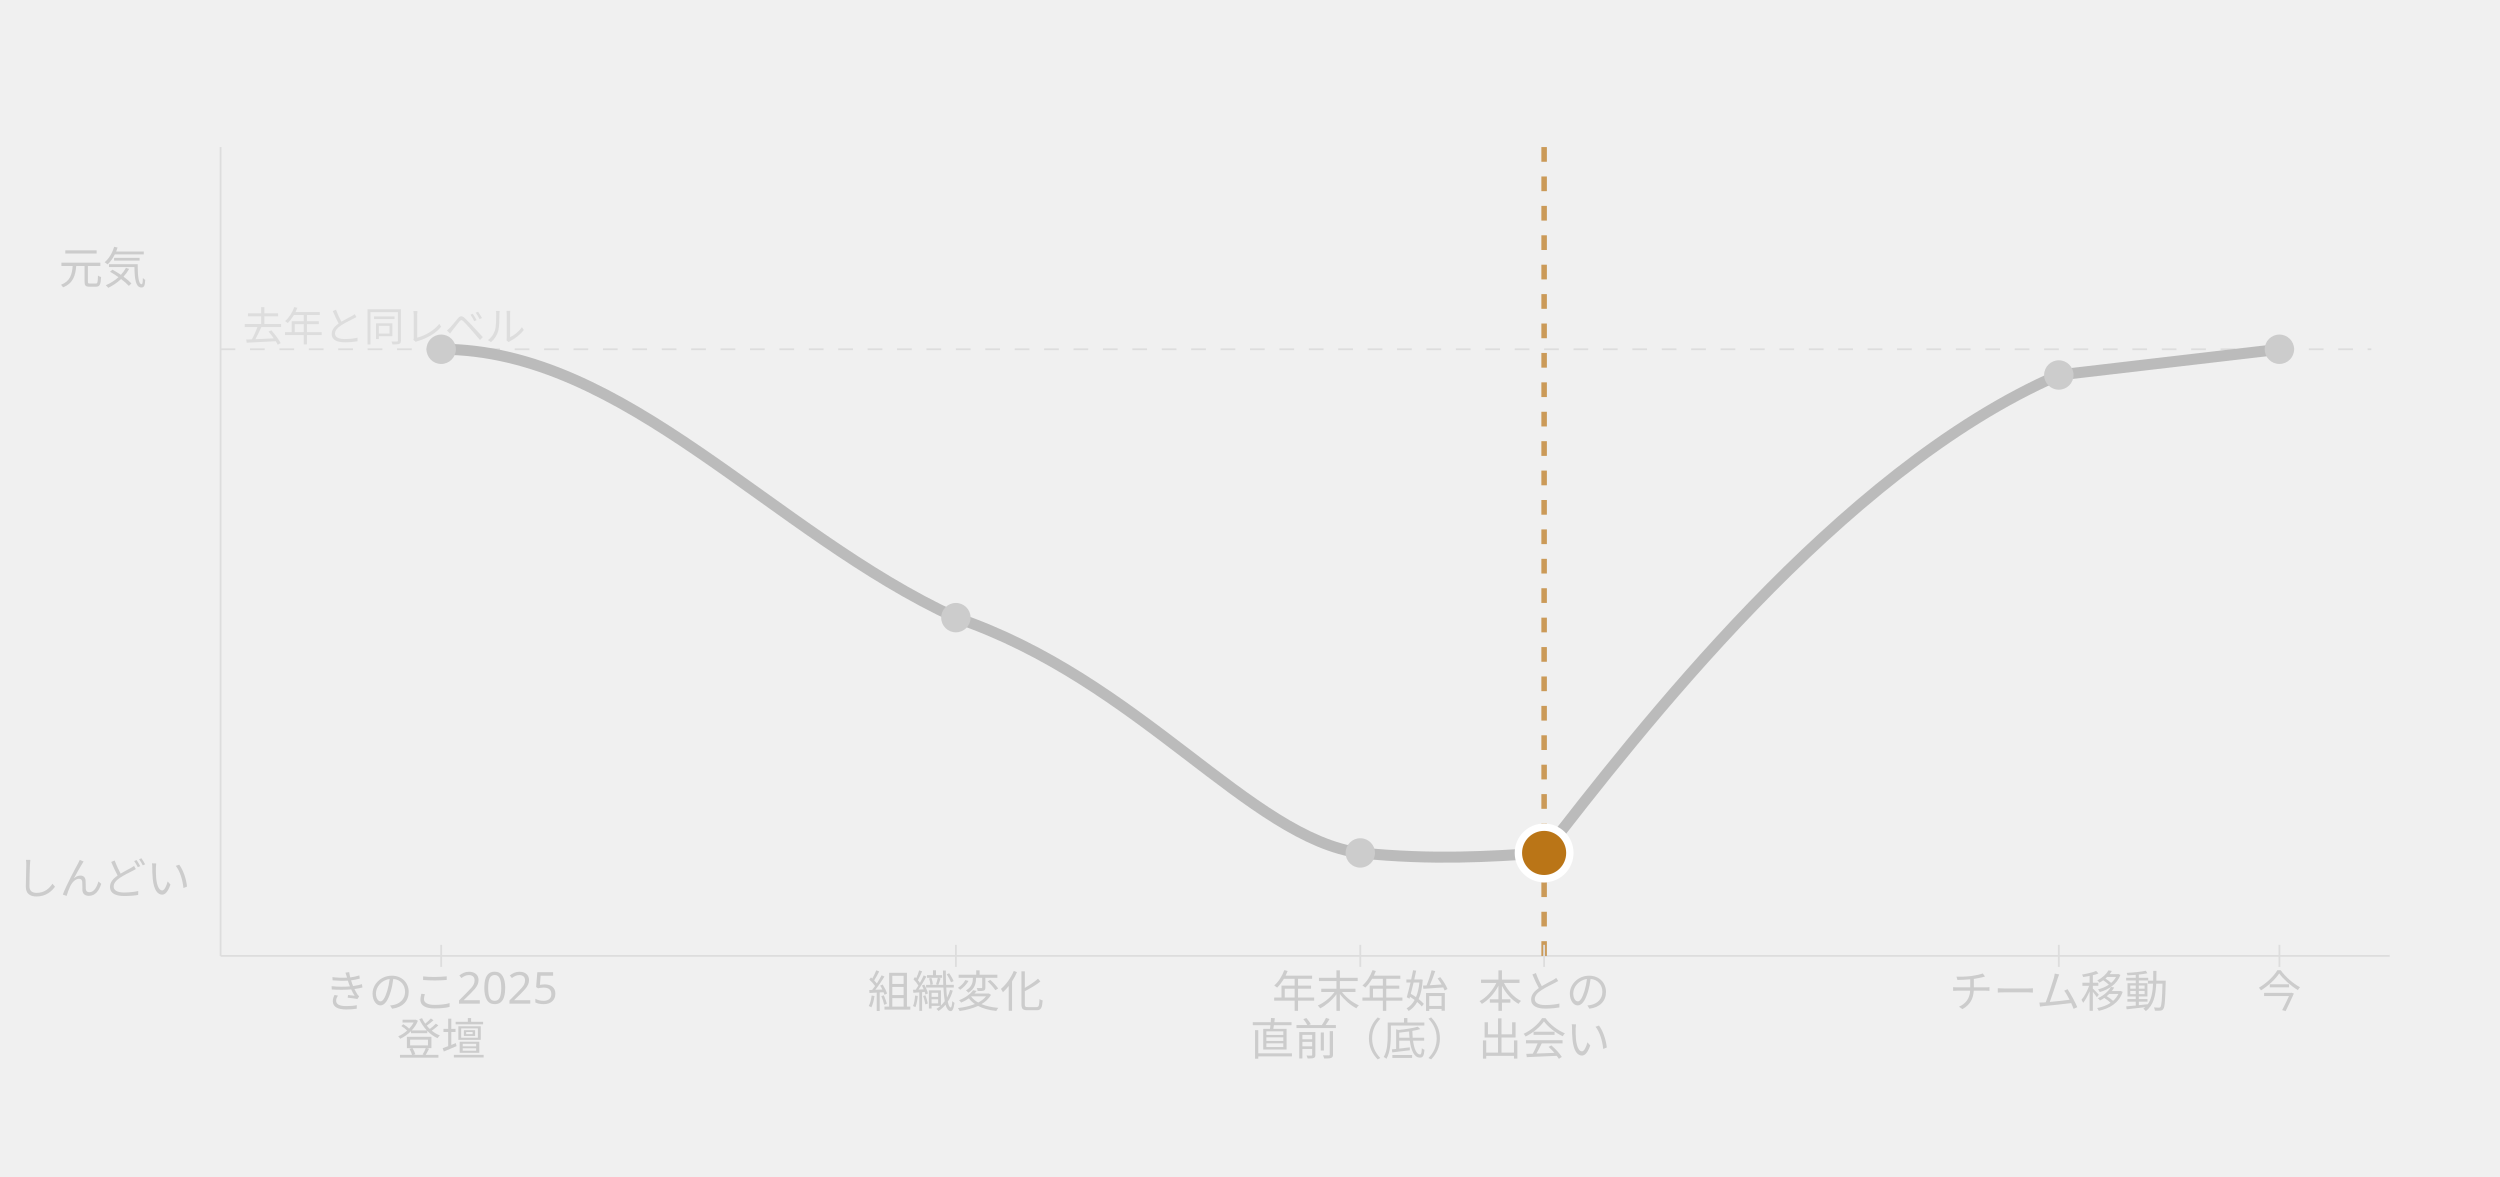
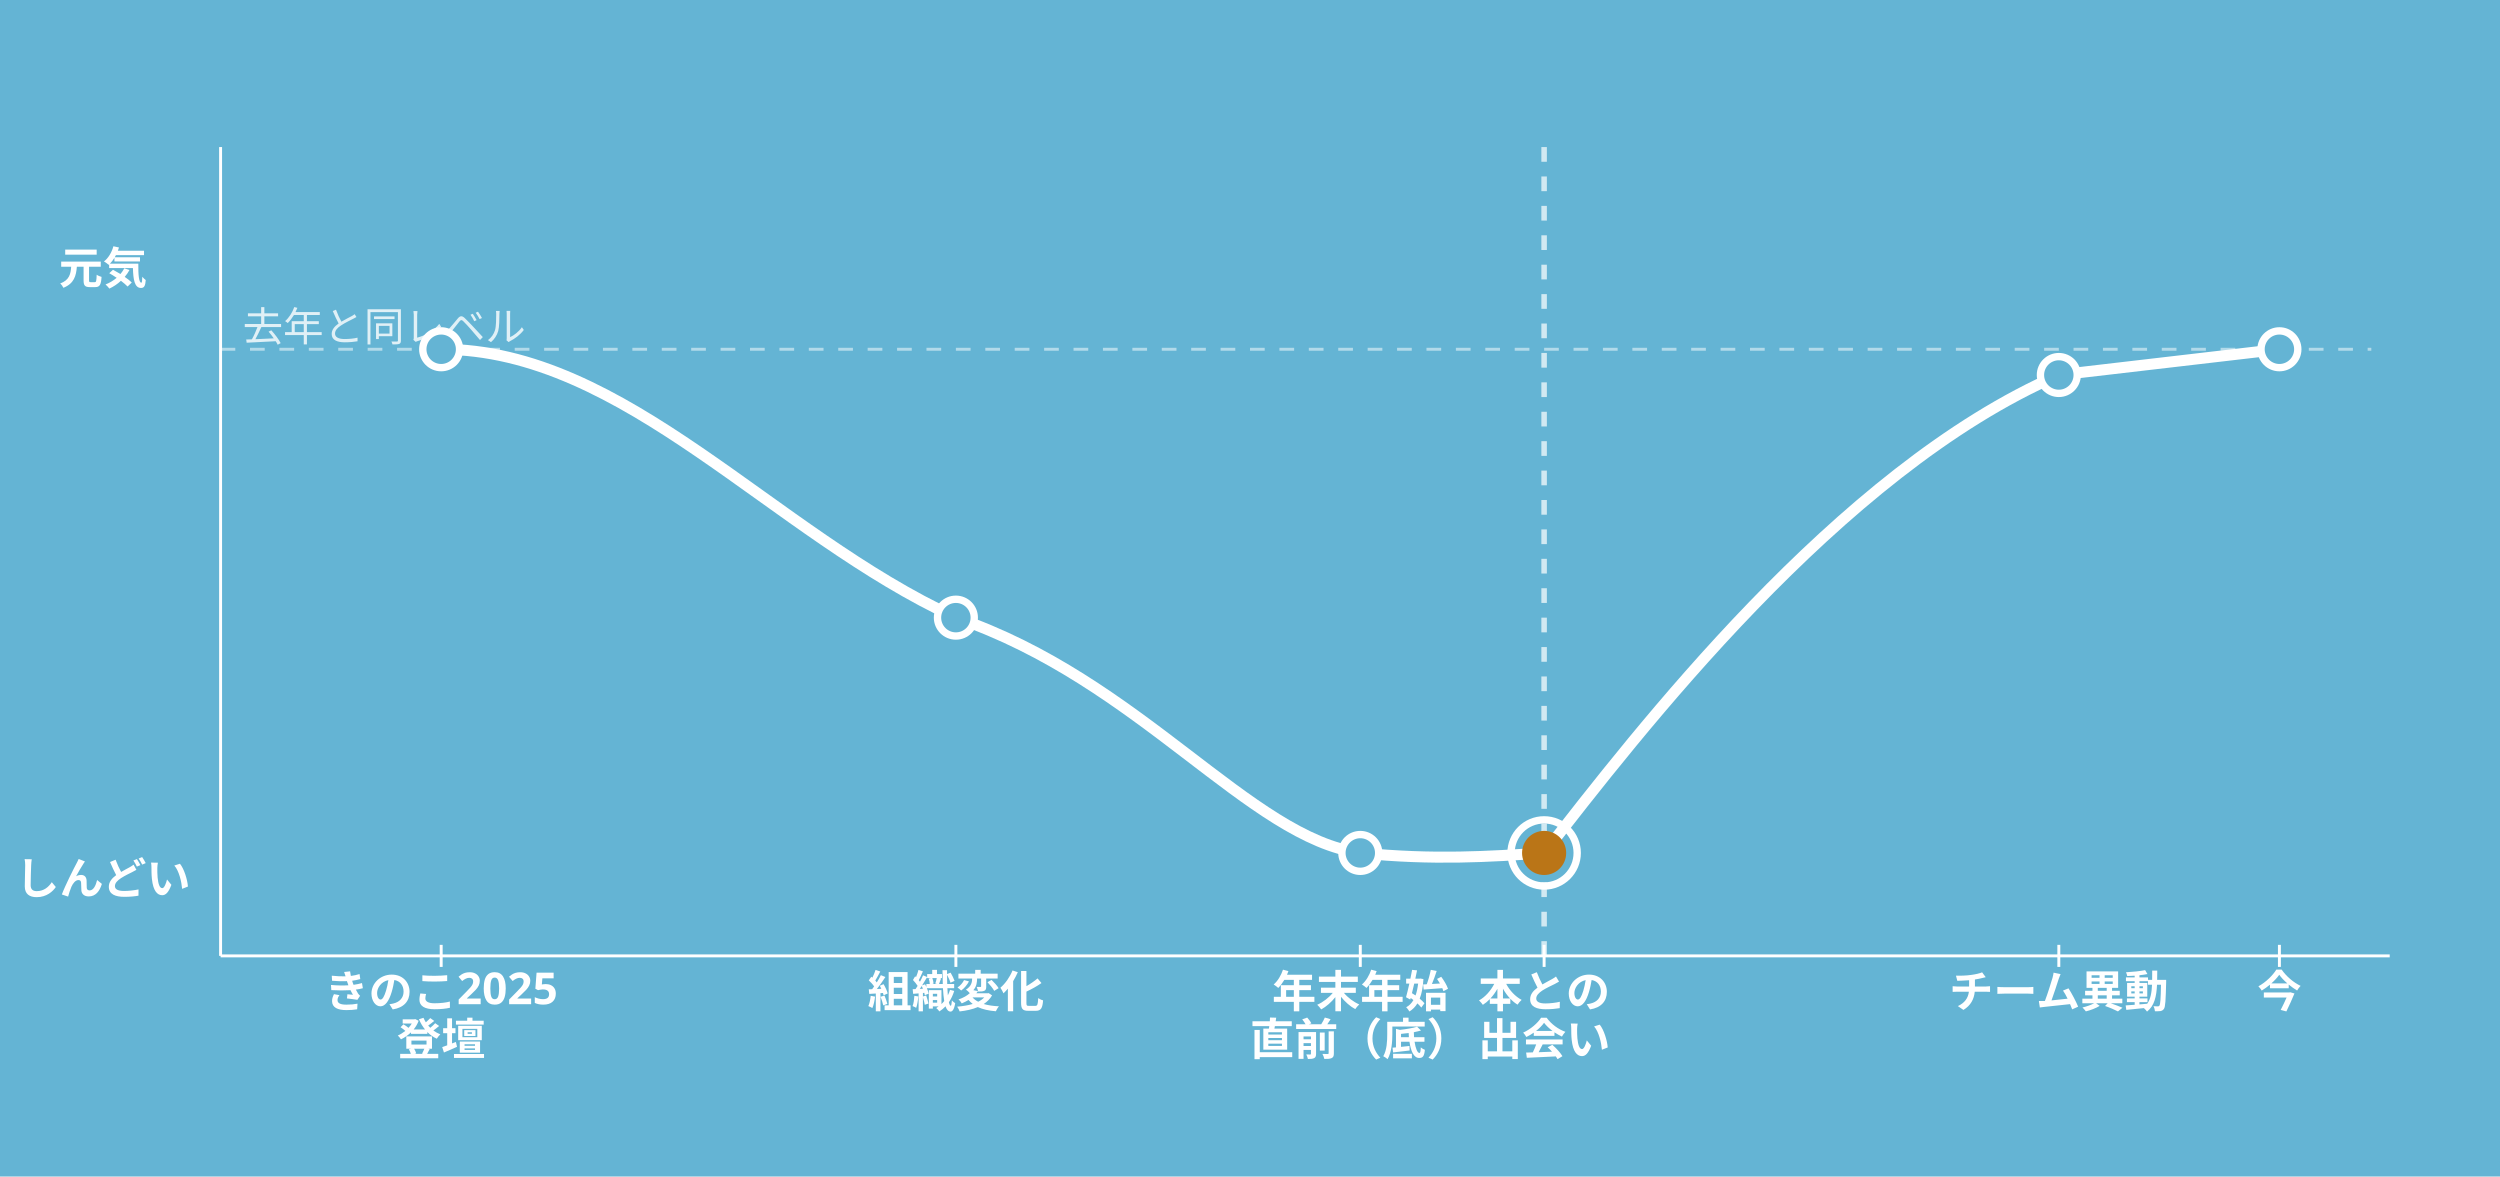
<svg xmlns="http://www.w3.org/2000/svg" viewBox="0 0 680 320" width="680" height="320">
-   <text font-family="sans-serif" font-size="12" fill="#ccc" x="28" y="72" text-anchor="middle" dominant-baseline="central">元気</text>
-   <text font-family="sans-serif" font-size="12" fill="#ccc" x="28" y="238" text-anchor="middle" dominant-baseline="central">しんどい</text>
-   <line x1="60" y1="40" x2="60" y2="260" stroke="#ddd" stroke-width="0.5" />
-   <line x1="60" y1="260" x2="650" y2="260" stroke="#ddd" stroke-width="0.5" />
-   <line x1="60" y1="95" x2="645" y2="95" stroke="#ddd" stroke-width="0.5" stroke-dasharray="4 4" />
-   <text font-family="sans-serif" font-size="11" fill="#ddd" x="66" y="88" text-anchor="start" dominant-baseline="central">去年と同レベル</text>
-   <path d="M120,95 C170,95 210,145 260,168 C310,185 340,228 370,232 C390,234 405,233 420,232 C445,200 500,128 560,102 L620,95" fill="none" stroke="#bbb" stroke-width="3" stroke-linecap="round" stroke-linejoin="round" />
-   <line x1="420" y1="40" x2="420" y2="260" stroke="#BA7517" stroke-width="1.5" stroke-dasharray="4 4" opacity="0.7" />
-   <circle cx="120" cy="95" r="4" fill="#ccc" />
-   <circle cx="260" cy="168" r="4" fill="#ccc" />
-   <circle cx="370" cy="232" r="4" fill="#ccc" />
-   <circle cx="420" cy="232" r="8" fill="white" />
+   <rect width="680" height="320" fill="#64B4D4" />
+   <text font-family="sans-serif" font-size="12" font-weight="bold" fill="#ffffff" x="28" y="72" text-anchor="middle" dominant-baseline="central">元気</text>
+   <text font-family="sans-serif" font-size="12" font-weight="bold" fill="#ffffff" x="28" y="238" text-anchor="middle" dominant-baseline="central">しんどい</text>
+   <line x1="60" y1="40" x2="60" y2="260" stroke="#ffffff" stroke-width="0.8" />
+   <line x1="60" y1="260" x2="650" y2="260" stroke="#ffffff" stroke-width="0.8" />
+   <line x1="60" y1="95" x2="645" y2="95" stroke="rgba(255,255,255,0.5)" stroke-width="0.8" stroke-dasharray="4 4" />
+   <text font-family="sans-serif" font-size="11" fill="rgba(255,255,255,0.8)" x="66" y="88" text-anchor="start" dominant-baseline="central">去年と同レベル</text>
+   <path d="M120,95 C170,95 210,145 260,168 C310,185 340,228 370,232 C390,234 405,233 420,232 C445,200 500,128 560,102 L620,95" fill="none" stroke="#ffffff" stroke-width="3" stroke-linecap="round" stroke-linejoin="round" />
+   <line x1="420" y1="40" x2="420" y2="260" stroke="#ffffff" stroke-width="1.5" stroke-dasharray="4 4" opacity="0.7" />
+   <circle cx="120" cy="95" r="5" fill="#64B4D4" stroke="#ffffff" stroke-width="2" />
+   <circle cx="260" cy="168" r="5" fill="#64B4D4" stroke="#ffffff" stroke-width="2" />
+   <circle cx="370" cy="232" r="5" fill="#64B4D4" stroke="#ffffff" stroke-width="2" />
+   <circle cx="420" cy="232" r="9" fill="none" stroke="#ffffff" stroke-width="2" />
  <circle cx="420" cy="232" r="6" fill="#BA7517" />
-   <circle cx="560" cy="102" r="4" fill="#ccc" />
-   <circle cx="620" cy="95" r="4" fill="#ccc" />
-   <line x1="120" y1="257" x2="120" y2="263" stroke="#ddd" stroke-width="0.5" />
-   <line x1="260" y1="257" x2="260" y2="263" stroke="#ddd" stroke-width="0.5" />
-   <line x1="370" y1="257" x2="370" y2="263" stroke="#ddd" stroke-width="0.5" />
-   <line x1="420" y1="257" x2="420" y2="263" stroke="#ddd" stroke-width="0.5" />
-   <line x1="560" y1="257" x2="560" y2="263" stroke="#ddd" stroke-width="0.5" />
-   <line x1="620" y1="257" x2="620" y2="263" stroke="#ddd" stroke-width="0.5" />
-   <text font-family="sans-serif" font-size="12" fill="#ccc" x="120" y="274" text-anchor="middle">きのこ2025</text>
-   <text font-family="sans-serif" font-size="12" fill="#ccc" x="120" y="287" text-anchor="middle">登壇</text>
-   <text font-family="sans-serif" font-size="12" fill="#ccc" x="260" y="274" text-anchor="middle">組織変化</text>
-   <text font-family="sans-serif" font-size="12" fill="#ccc" x="370" y="274" text-anchor="middle">年末年始</text>
-   <text font-family="sans-serif" font-size="12" fill="#ccc" x="370" y="287" text-anchor="middle">直前（底）</text>
-   <text font-family="sans-serif" font-size="12" fill="#ccc" x="420" y="274" text-anchor="middle">本との</text>
-   <text font-family="sans-serif" font-size="12" fill="#ccc" x="420" y="287" text-anchor="middle">出会い</text>
-   <text font-family="sans-serif" font-size="12" fill="#ccc" x="560" y="274" text-anchor="middle">チーム移動</text>
-   <text font-family="sans-serif" font-size="12" fill="#ccc" x="620" y="274" text-anchor="middle">今</text>
+   <circle cx="560" cy="102" r="5" fill="#64B4D4" stroke="#ffffff" stroke-width="2" />
+   <circle cx="620" cy="95" r="5" fill="#64B4D4" stroke="#ffffff" stroke-width="2" />
+   <line x1="120" y1="257" x2="120" y2="263" stroke="#ffffff" stroke-width="0.8" />
+   <line x1="260" y1="257" x2="260" y2="263" stroke="#ffffff" stroke-width="0.8" />
+   <line x1="370" y1="257" x2="370" y2="263" stroke="#ffffff" stroke-width="0.8" />
+   <line x1="420" y1="257" x2="420" y2="263" stroke="#ffffff" stroke-width="0.8" />
+   <line x1="560" y1="257" x2="560" y2="263" stroke="#ffffff" stroke-width="0.8" />
+   <line x1="620" y1="257" x2="620" y2="263" stroke="#ffffff" stroke-width="0.8" />
+   <text font-family="sans-serif" font-size="12" font-weight="bold" fill="#ffffff" x="120" y="274" text-anchor="middle">きのこ2025</text>
+   <text font-family="sans-serif" font-size="12" font-weight="bold" fill="#ffffff" x="120" y="287" text-anchor="middle">登壇</text>
+   <text font-family="sans-serif" font-size="12" font-weight="bold" fill="#ffffff" x="260" y="274" text-anchor="middle">組織変化</text>
+   <text font-family="sans-serif" font-size="12" font-weight="bold" fill="#ffffff" x="370" y="274" text-anchor="middle">年末年始</text>
+   <text font-family="sans-serif" font-size="12" font-weight="bold" fill="#ffffff" x="370" y="287" text-anchor="middle">直前（底）</text>
+   <text font-family="sans-serif" font-size="12" font-weight="bold" fill="#ffffff" x="420" y="274" text-anchor="middle">本との</text>
+   <text font-family="sans-serif" font-size="12" font-weight="bold" fill="#ffffff" x="420" y="287" text-anchor="middle">出会い</text>
+   <text font-family="sans-serif" font-size="12" font-weight="bold" fill="#ffffff" x="560" y="274" text-anchor="middle">チーム異動</text>
+   <text font-family="sans-serif" font-size="12" font-weight="bold" fill="#ffffff" x="620" y="274" text-anchor="middle">今</text>
</svg>
